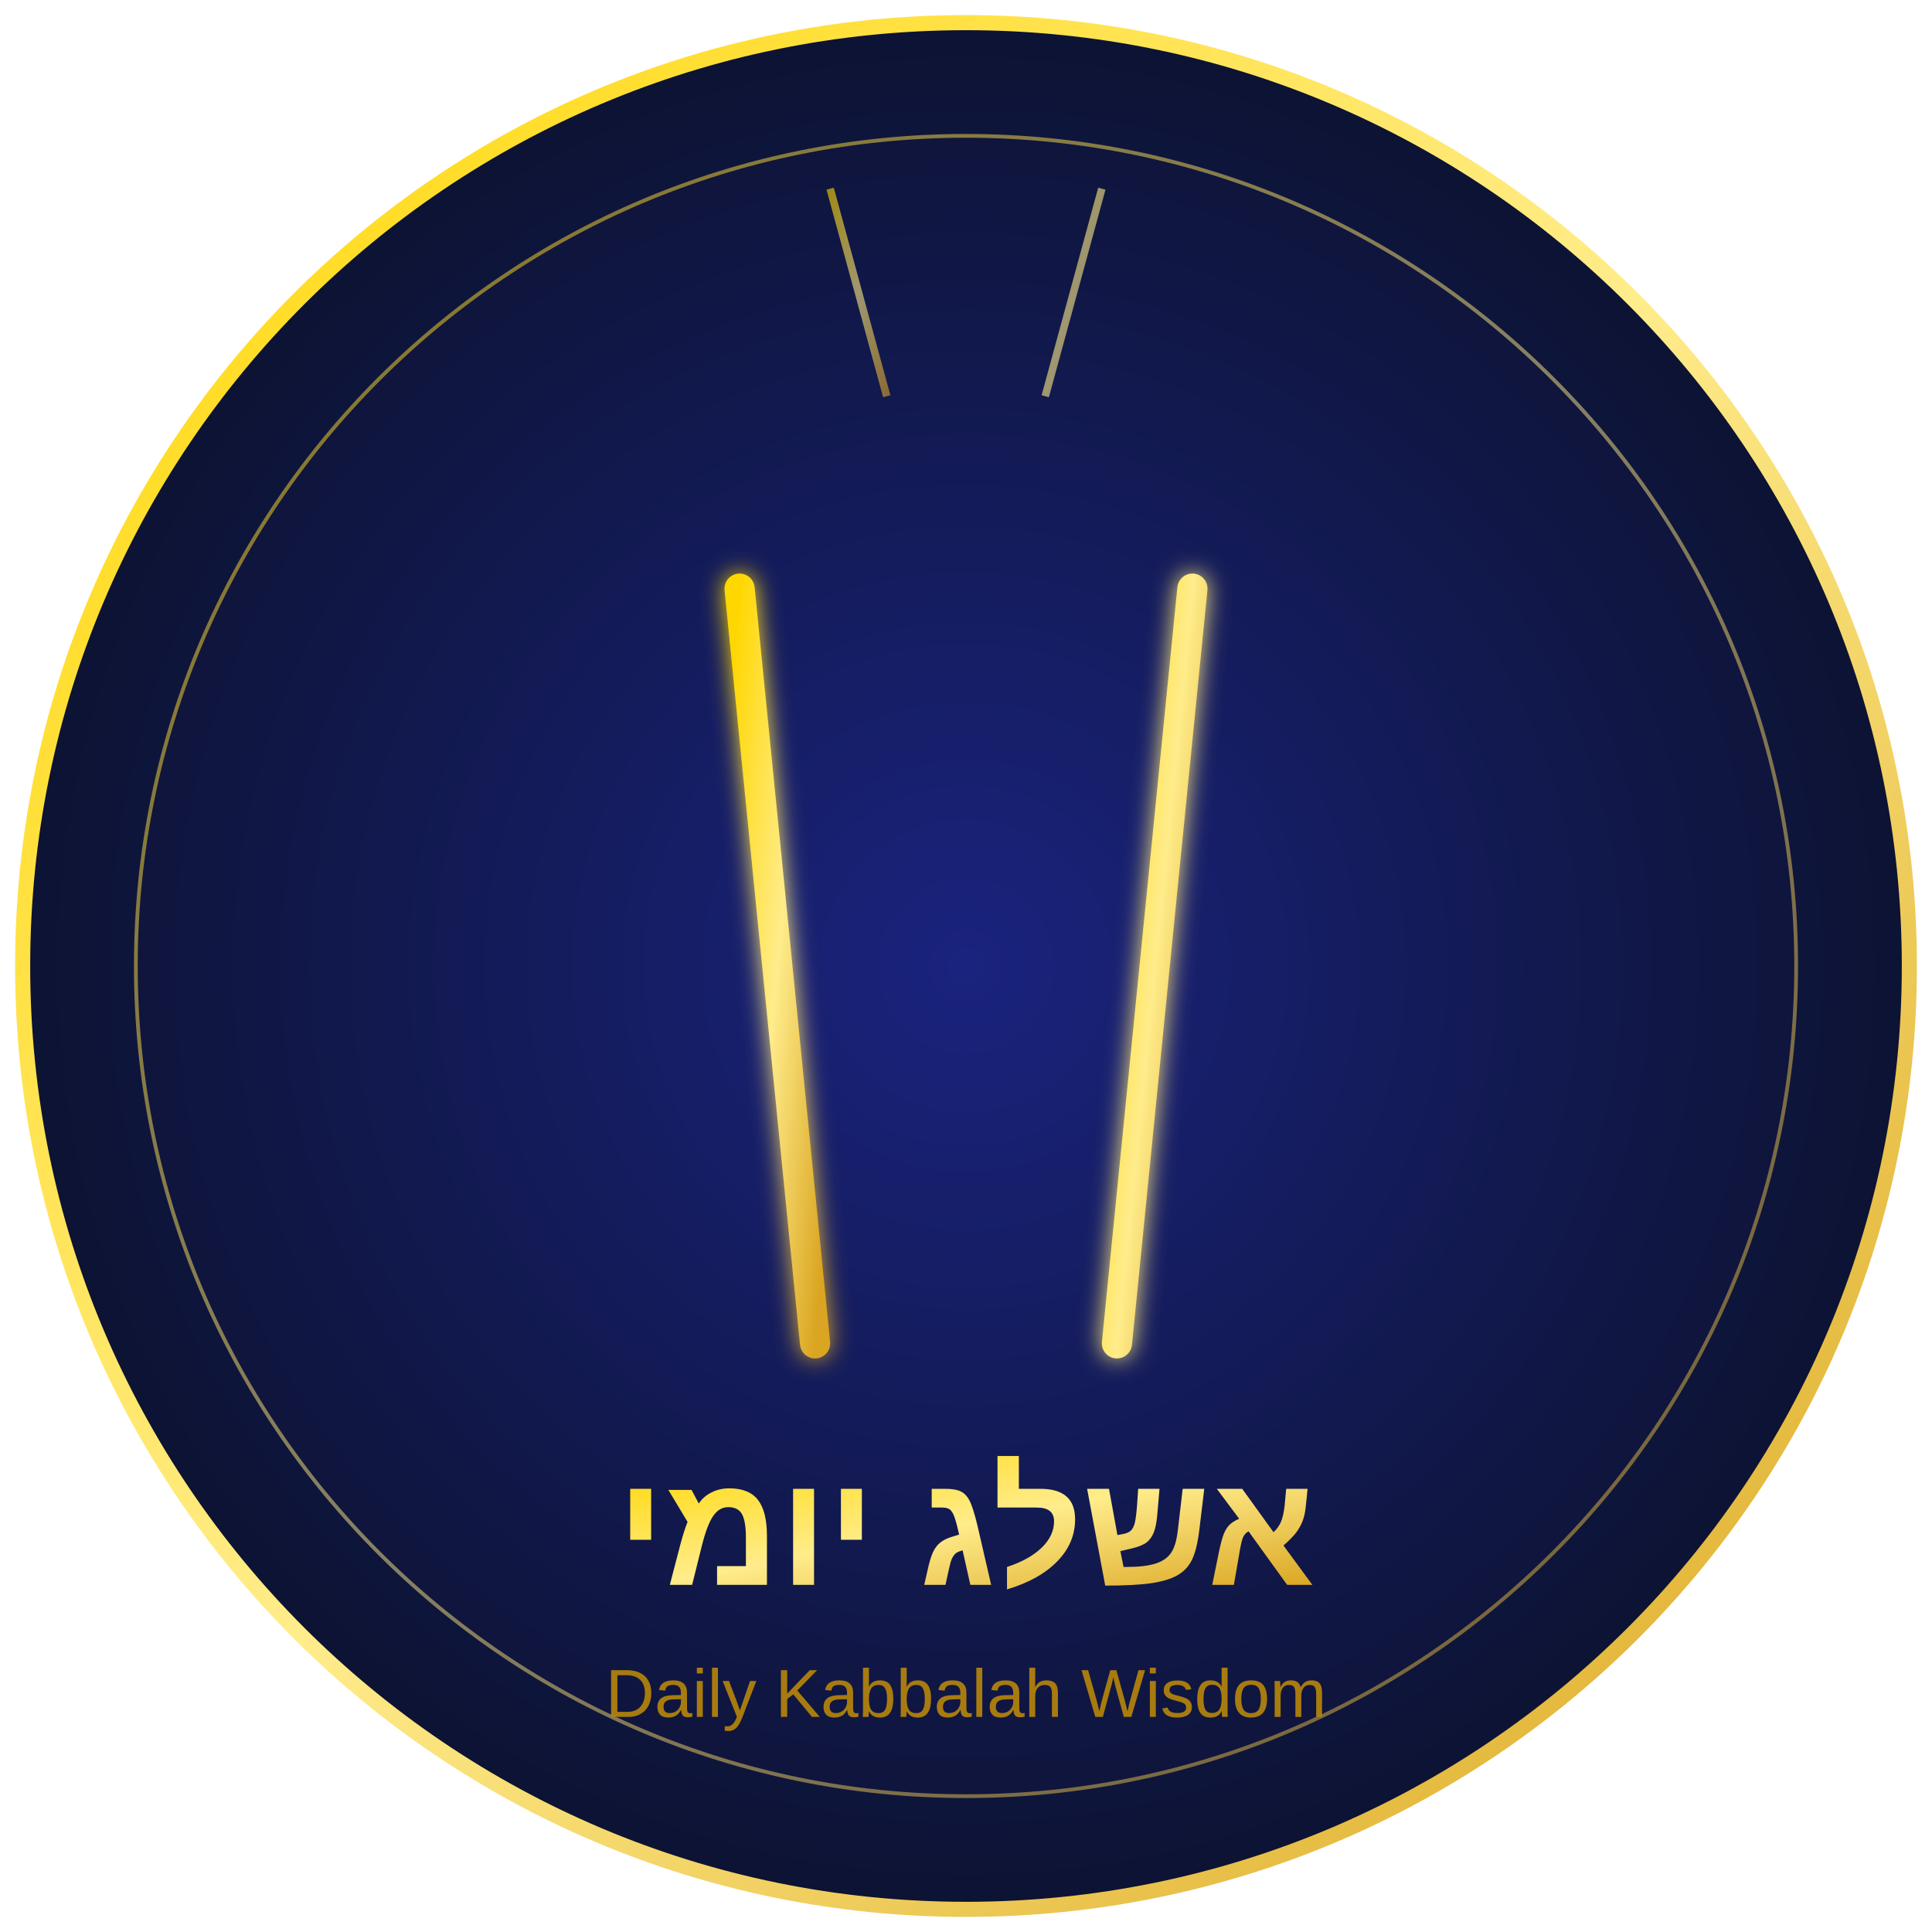
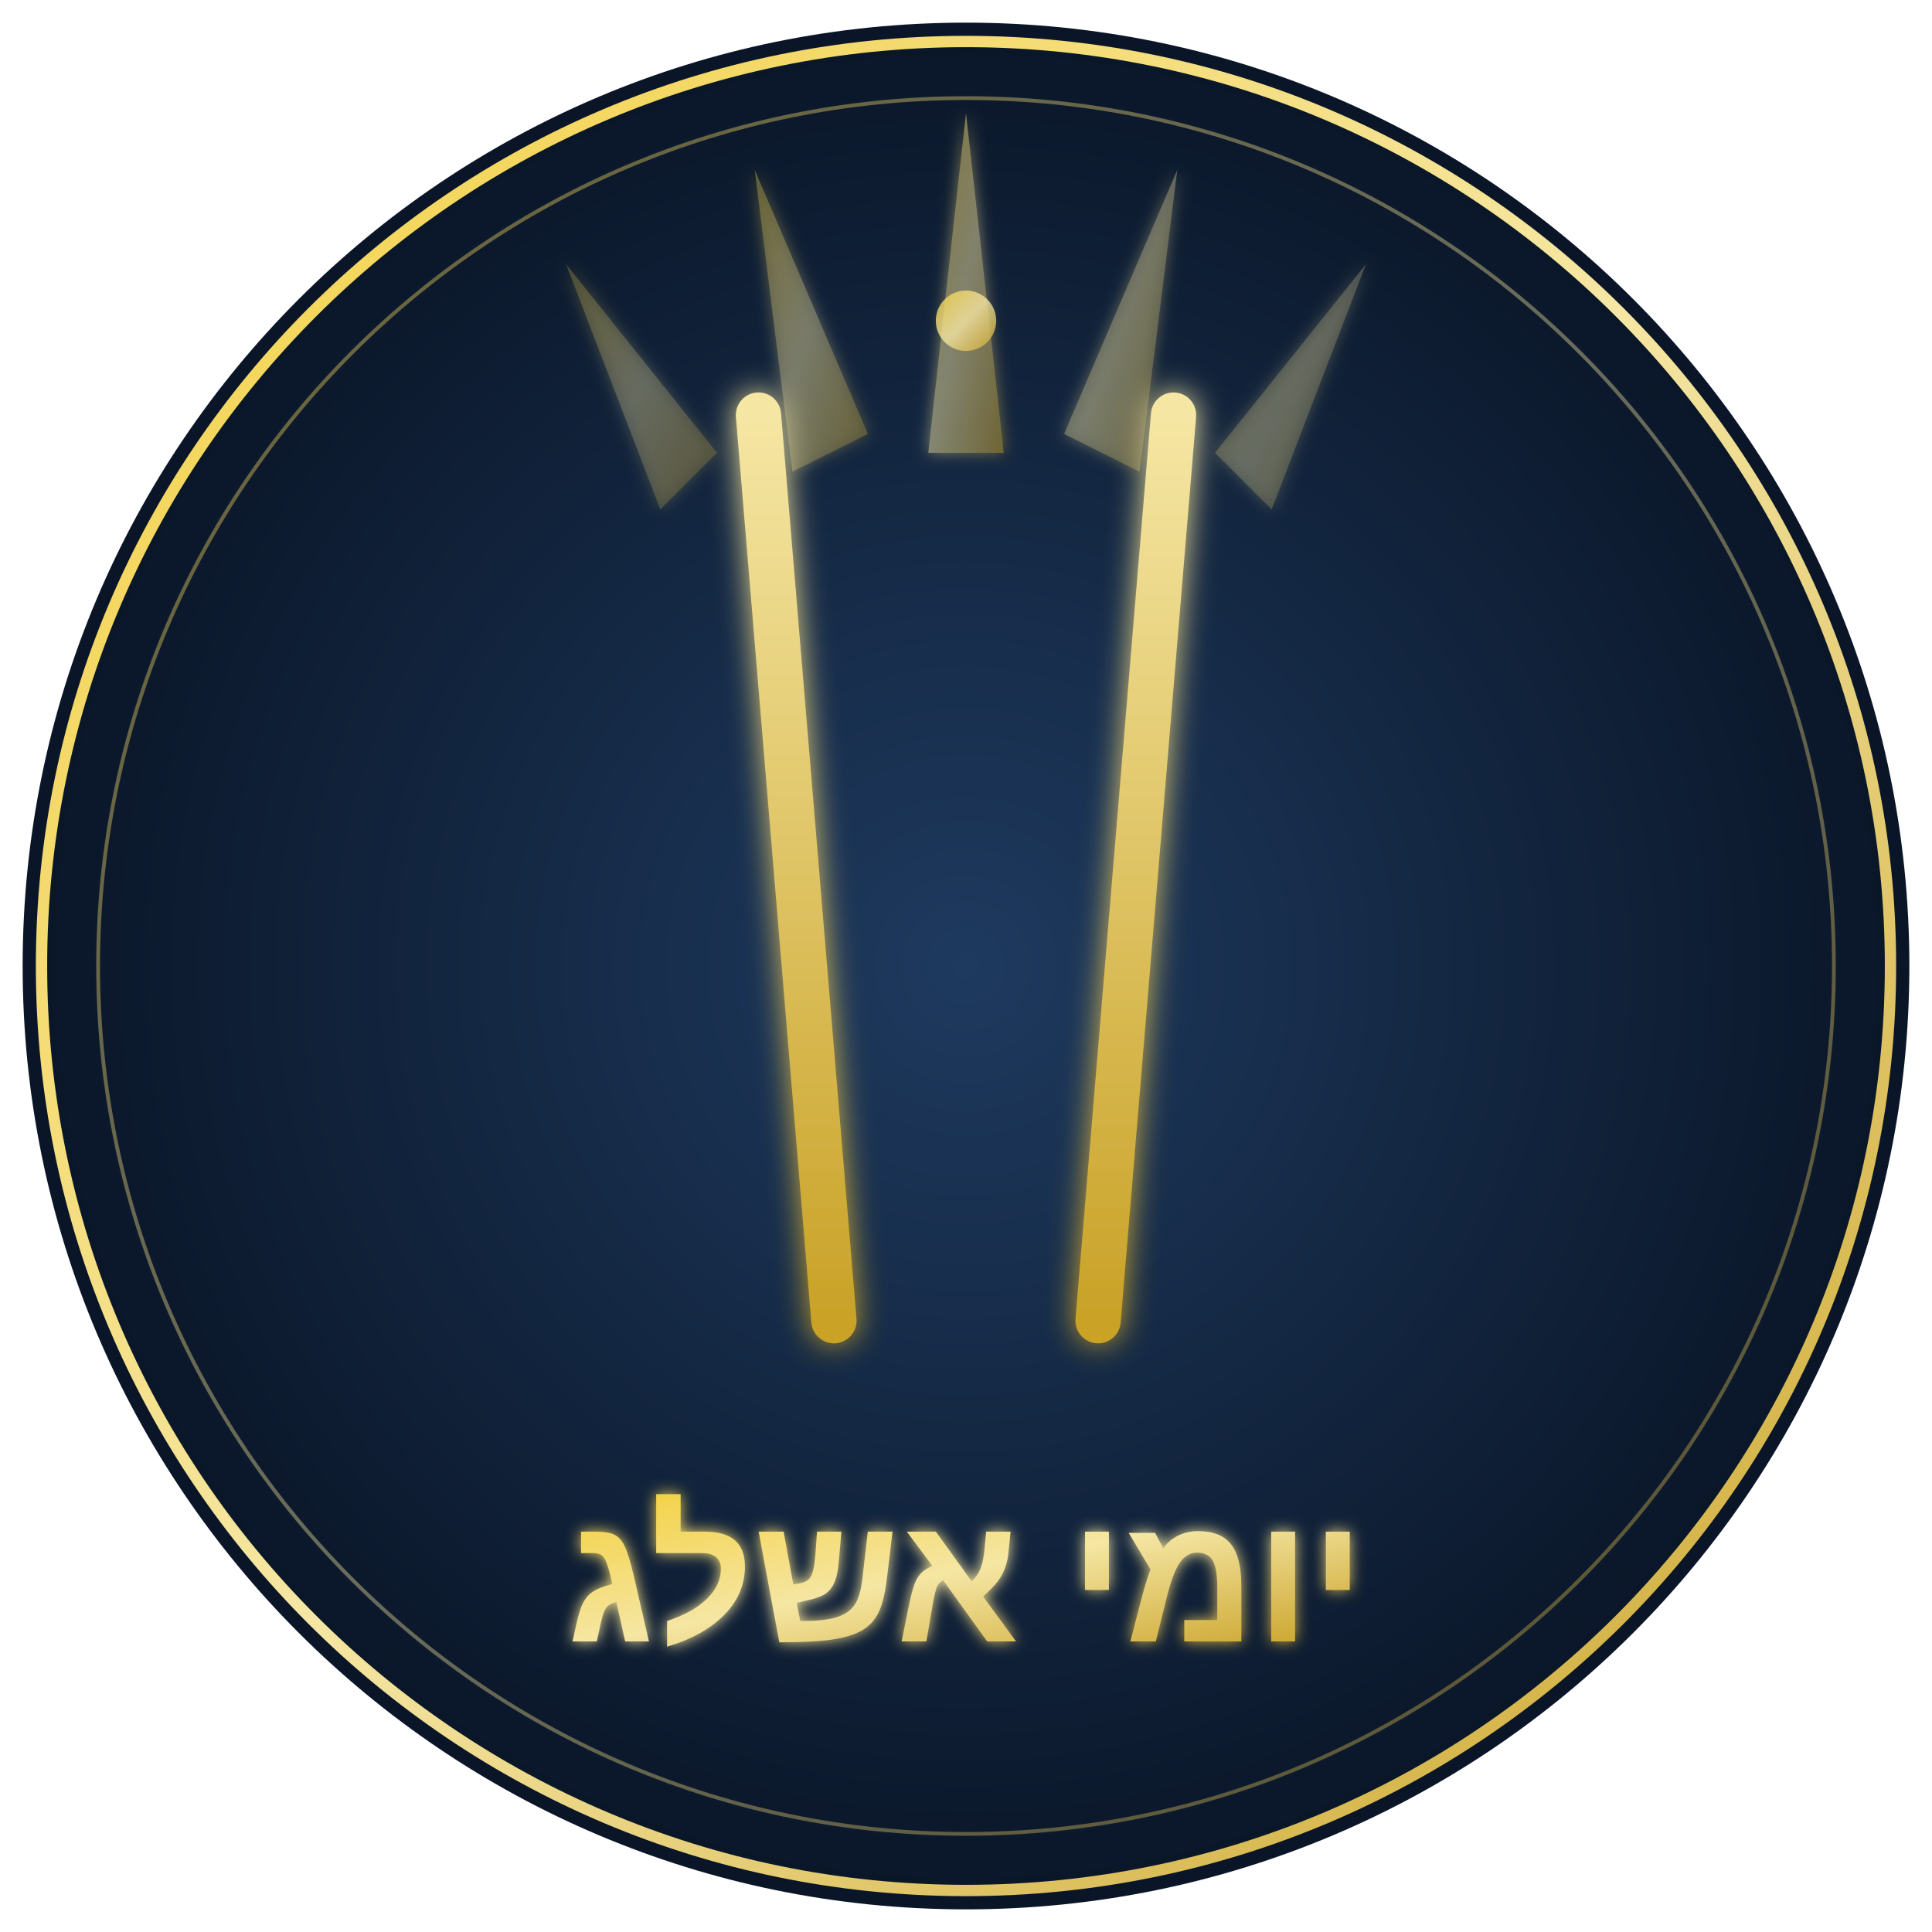
<svg xmlns="http://www.w3.org/2000/svg" width="512" height="512" viewBox="0 0 512 512">
  <defs>
    <radialGradient id="bgGradient" cx="50%" cy="50%" r="50%">
-       <stop offset="0%" style="stop-color:#1a237e" />
-       <stop offset="100%" style="stop-color:#0d1333" />
+       <stop offset="0%" style="stop-color:#1e3a5f" />
+       <stop offset="100%" style="stop-color:#0a1628" />
    </radialGradient>
    <linearGradient id="goldGradient" x1="0%" y1="0%" x2="100%" y2="100%">
-       <stop offset="0%" style="stop-color:#ffd700" />
-       <stop offset="50%" style="stop-color:#ffec8b" />
-       <stop offset="100%" style="stop-color:#daa520" />
+       <stop offset="0%" style="stop-color:#f4d03f" />
+       <stop offset="50%" style="stop-color:#f5e6a3" />
+       <stop offset="100%" style="stop-color:#c9a227" />
    </linearGradient>
-     <filter id="glow">
-       <feGaussianBlur stdDeviation="3" result="coloredBlur" />
+     <linearGradient id="ladderGold" x1="0%" y1="0%" x2="0%" y2="100%">
+       <stop offset="0%" style="stop-color:#f5e6a3" />
+       <stop offset="100%" style="stop-color:#c9a227" />
+     </linearGradient>
+     <filter id="glow" x="-20%" y="-20%" width="140%" height="140%">
+       <feGaussianBlur stdDeviation="4" result="coloredBlur" />
      <feMerge>
        <feMergeNode in="coloredBlur" />
        <feMergeNode in="SourceGraphic" />
      </feMerge>
    </filter>
+     <filter id="softGlow">
+       <feGaussianBlur stdDeviation="2" result="blur" />
+       <feMerge>
+         <feMergeNode in="blur" />
+         <feMergeNode in="SourceGraphic" />
+       </feMerge>
+     </filter>
  </defs>
-   <circle cx="256" cy="256" r="250" fill="url(#bgGradient)" stroke="url(#goldGradient)" stroke-width="4" />
-   <circle cx="256" cy="256" r="220" fill="none" stroke="url(#goldGradient)" stroke-width="1" opacity="0.5" />
-   <g transform="translate(256, 256)" filter="url(#glow)">
-     <line x1="-60" y1="-100" x2="-40" y2="100" stroke="url(#goldGradient)" stroke-width="8" stroke-linecap="round" />
-     <line x1="60" y1="-100" x2="40" y2="100" stroke="url(#goldGradient)" stroke-width="8" stroke-linecap="round" />
-     <line x1="-55" y1="-70" x2="55" y2="-70" stroke="url(#goldGradient)" stroke-width="6" stroke-linecap="round" />
-     <line x1="-50" y1="-30" x2="50" y2="-30" stroke="url(#goldGradient)" stroke-width="6" stroke-linecap="round" />
-     <line x1="-47" y1="10" x2="47" y2="10" stroke="url(#goldGradient)" stroke-width="6" stroke-linecap="round" />
-     <line x1="-44" y1="50" x2="44" y2="50" stroke="url(#goldGradient)" stroke-width="6" stroke-linecap="round" />
-     <line x1="-41" y1="90" x2="41" y2="90" stroke="url(#goldGradient)" stroke-width="6" stroke-linecap="round" />
+   <circle cx="256" cy="256" r="250" fill="url(#bgGradient)" />
+   <circle cx="256" cy="256" r="245" fill="none" stroke="url(#goldGradient)" stroke-width="3" />
+   <circle cx="256" cy="256" r="230" fill="none" stroke="url(#goldGradient)" stroke-width="1" opacity="0.4" />
+   <g opacity="0.5" filter="url(#softGlow)">
+     <polygon points="256,30 246,120 266,120" fill="url(#goldGradient)" />
+     <polygon points="200,45 210,125 230,115" fill="url(#goldGradient)" opacity="0.7" />
+     <polygon points="312,45 302,125 282,115" fill="url(#goldGradient)" opacity="0.7" />
+     <polygon points="150,70 175,135 190,120" fill="url(#goldGradient)" opacity="0.5" />
+     <polygon points="362,70 337,135 322,120" fill="url(#goldGradient)" opacity="0.5" />
  </g>
-   <g opacity="0.6">
-     <line x1="256" y1="40" x2="256" y2="100" stroke="url(#goldGradient)" stroke-width="2" />
-     <line x1="220" y1="50" x2="235" y2="105" stroke="url(#goldGradient)" stroke-width="2" />
-     <line x1="292" y1="50" x2="277" y2="105" stroke="url(#goldGradient)" stroke-width="2" />
+   <g transform="translate(256, 230)" filter="url(#glow)">
+     <path d="M-55,-120 L-35,120" stroke="url(#ladderGold)" stroke-width="12" stroke-linecap="round" fill="none" />
+     <path d="M55,-120 L35,120" stroke="url(#ladderGold)" stroke-width="12" stroke-linecap="round" fill="none" />
+     <line x1="-52" y1="-100" x2="52" y2="-100" stroke="url(#ladderGold)" stroke-width="8" stroke-linecap="round" />
+     <line x1="-49" y1="-60" x2="49" y2="-60" stroke="url(#ladderGold)" stroke-width="8" stroke-linecap="round" />
+     <line x1="-46" y1="-20" x2="46" y2="-20" stroke="url(#ladderGold)" stroke-width="8" stroke-linecap="round" />
+     <line x1="-43" y1="20" x2="43" y2="20" stroke="url(#ladderGold)" stroke-width="8" stroke-linecap="round" />
+     <line x1="-40" y1="60" x2="40" y2="60" stroke="url(#ladderGold)" stroke-width="8" stroke-linecap="round" />
+     <line x1="-37" y1="100" x2="37" y2="100" stroke="url(#ladderGold)" stroke-width="8" stroke-linecap="round" />
  </g>
-   <text x="256" y="420" text-anchor="middle" font-family="Arial, sans-serif" font-size="42" font-weight="bold" fill="url(#goldGradient)">אשלג יומי</text>
-   <text x="256" y="455" text-anchor="middle" font-family="Arial, sans-serif" font-size="18" fill="#b8860b" opacity="0.9">Daily Kabbalah Wisdom</text>
+   <text x="256" y="435" text-anchor="middle" font-family="Arial, David, sans-serif" font-size="48" font-weight="bold" fill="url(#goldGradient)" filter="url(#softGlow)">יומי אשלג</text>
+   <circle cx="256" cy="85" r="8" fill="url(#goldGradient)" opacity="0.8" />
</svg>
